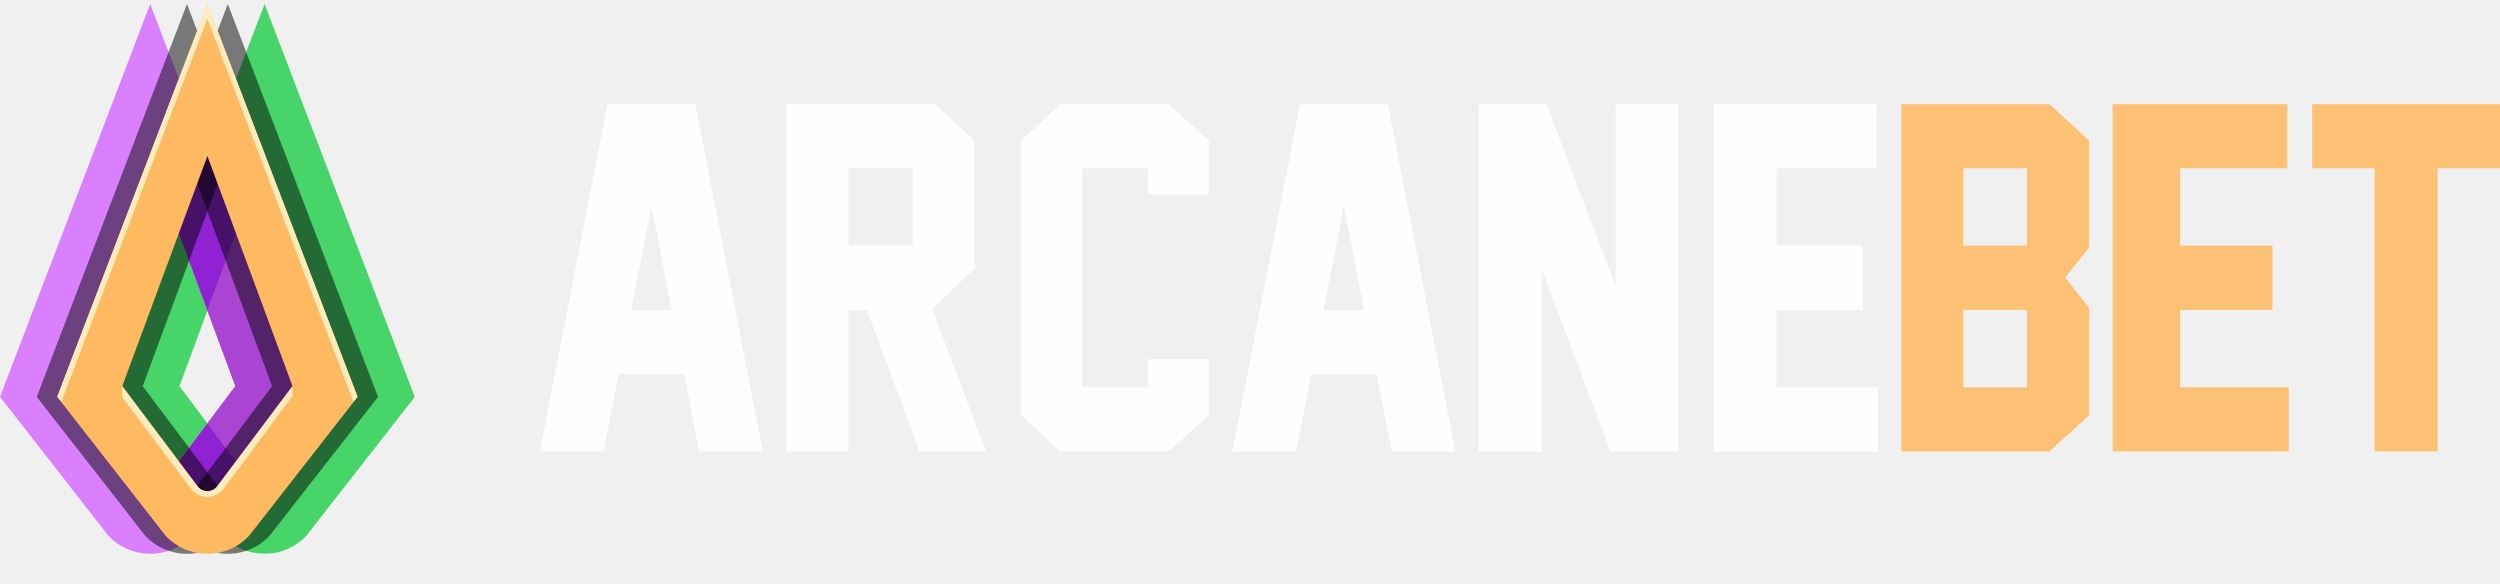
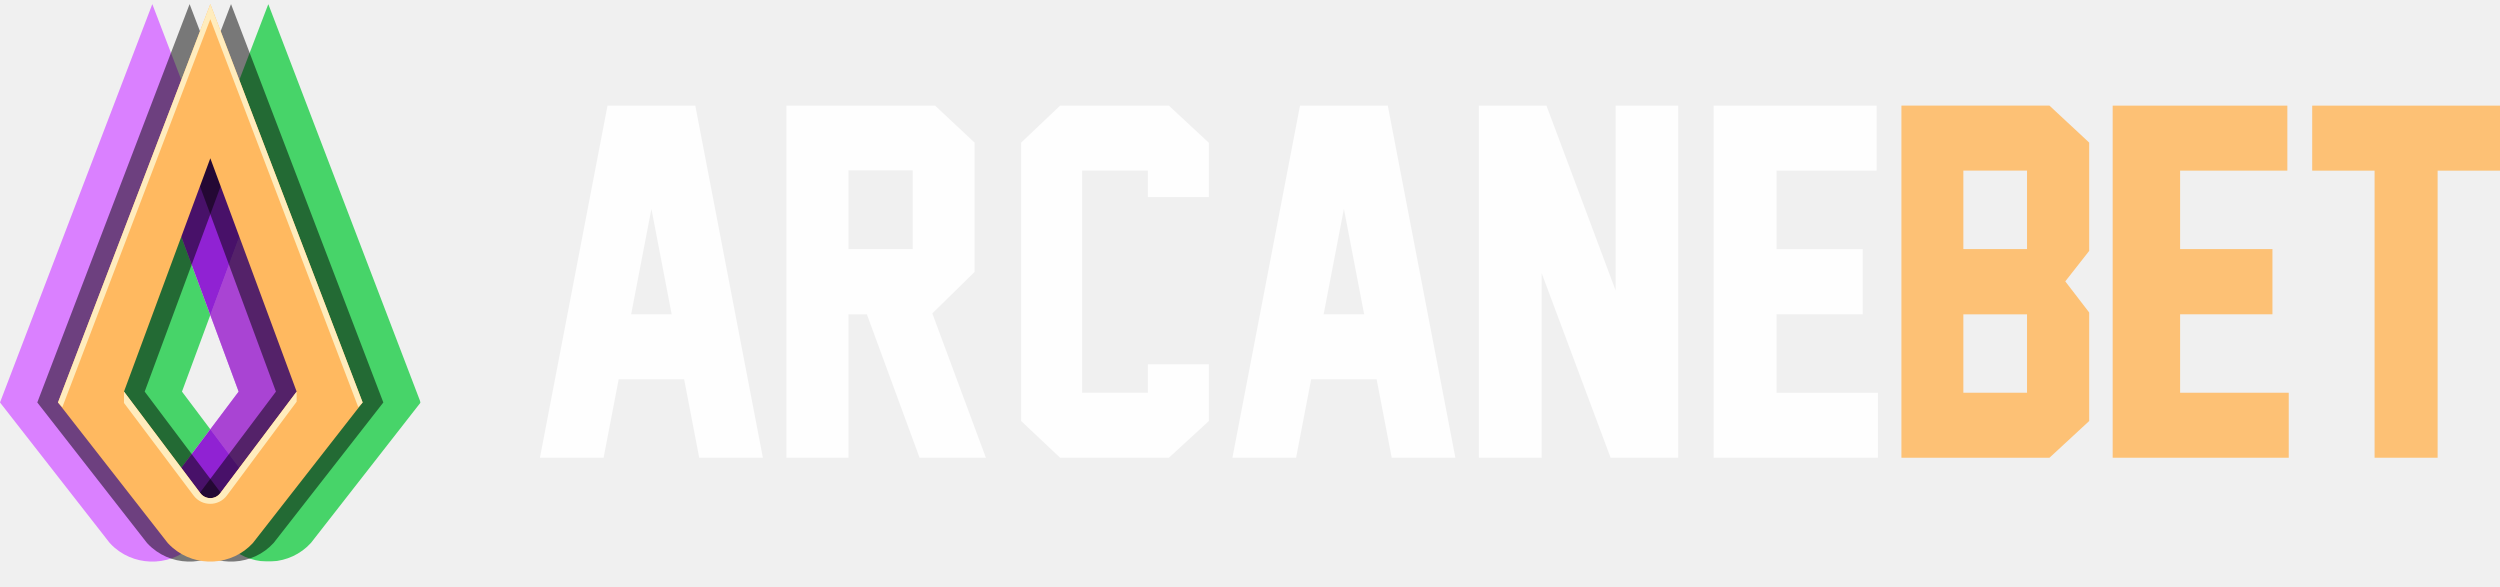
- <svg xmlns="http://www.w3.org/2000/svg" xmlns:xlink="http://www.w3.org/1999/xlink" width="180px" height="42px" viewBox="0 0 180 42" version="1.1">
+ <svg xmlns="http://www.w3.org/2000/svg" xmlns:xlink="http://www.w3.org/1999/xlink" width="213px" height="50px" viewBox="0 0 213 50" version="1.1">
  <defs>
-     <polygon id="path-1" points="0.226 0.126 15.159 0.126 15.159 39.708 0.226 39.708" />
+     <polygon id="path-1" points="0.272 0.152 18.191 0.152 18.191 47.65 0.272 47.65" />
  </defs>
-   <g id="cvi" stroke="none" stroke-width="1" fill="none" fill-rule="evenodd">
-     <g id="DCVI.-Colors-palette-Copy" transform="translate(-316, -732)">
-       <g id="Group-3" transform="translate(296, 140)">
-         <g id="clr-blck-copy-23" transform="translate(0, 572)">
-           <g id="LOGO" transform="translate(20, 20)">
-             <g id="Group-39">
-               <g id="Group-Copy" transform="translate(38.87324, 7.5)">
-                 <path d="M9.485,14.815 L8.029,7.336 L6.572,14.815 L9.485,14.815 Z M11.469,25 L10.384,19.43 L5.673,19.43 L4.588,25 L0,25 L4.866,0 L11.19,0 L16.056,25 L11.469,25 Z" id="Fill-1" fill="#FFFFFF" opacity="0.902" />
-                 <path d="M22.218,10.185 L26.843,10.185 L26.843,4.599 L22.218,4.599 L22.218,10.185 Z M32.113,25 L27.334,25 L23.539,14.815 L22.218,14.815 L22.218,25 L17.746,25 L17.746,0 L28.456,0 L31.298,2.625 L31.298,11.808 L28.256,14.752 L32.113,25 Z" id="Fill-2" fill="#FFFFFF" opacity="0.902" />
-                 <polygon id="Fill-3" fill="#FFFFFF" opacity="0.902" points="48.169 22.391 45.288 25 37.452 25 34.648 22.391 34.648 2.625 37.452 0 45.288 0 48.169 2.641 48.169 6.492 43.773 6.492 43.773 4.615 39.044 4.615 39.044 20.386 43.773 20.386 43.773 18.364 48.169 18.364" />
-                 <path d="M59.345,14.815 L57.888,7.336 L56.431,14.815 L59.345,14.815 Z M61.328,25 L60.243,19.43 L55.532,19.43 L54.447,25 L49.859,25 L54.726,0 L61.049,0 L65.915,25 L61.328,25 Z" id="Fill-4" fill="#FFFFFF" opacity="0.902" />
-                 <polygon id="Fill-5" fill="#FFFFFF" opacity="0.902" points="77.089 25 72.128 11.903 72.128 25 67.606 25 67.606 0 72.473 0 77.45 13.113 77.45 0 81.957 0 81.957 24.968 81.972 25" />
-                 <polygon id="Fill-6" fill="#FFFFFF" opacity="0.902" points="96.338 25 84.507 25 84.507 0 96.244 0 96.244 4.615 89.039 4.615 89.039 10.185 95.244 10.185 95.244 14.815 89.039 14.815 89.039 20.385 96.338 20.385" />
-                 <path d="M102.488,20.386 L107.073,20.386 L107.073,14.815 L102.488,14.815 L102.488,20.386 Z M102.488,10.185 L107.073,10.185 L107.073,4.615 L102.488,4.615 L102.488,10.185 Z M111.549,22.391 L108.689,25 L98.028,25 L98.028,0 L108.689,0 L111.549,2.625 L111.549,10.312 L109.827,12.476 L111.549,14.688 L111.549,22.391 Z" id="Fill-7" fill="#FFB960" opacity="0.852" />
-                 <polygon id="Fill-8" fill="#FFB960" opacity="0.852" points="125.915 25 113.239 25 113.239 0 125.815 0 125.815 4.615 118.095 4.615 118.095 10.185 124.744 10.185 124.744 14.815 118.095 14.815 118.095 20.385 125.915 20.385" />
-                 <polygon id="Fill-9" fill="#FFB960" opacity="0.852" points="127.606 0 127.606 4.616 132.097 4.616 132.097 25 136.635 25 136.635 4.616 141.127 4.616 141.127 0" />
-               </g>
-               <g id="Logo">
-                 <g id="Group-32">
-                   <g id="Group-3" transform="translate(14.70588, 0.165839)">
-                     <mask id="mask-2" fill="white">
-                       <use xlink:href="#path-1" />
-                     </mask>
-                     <g id="Clip-2" />
-                     <path d="M4.344,0.126 L0.226,10.895 L2.353,16.454 L4.344,11.071 L10.474,27.638 L5.051,34.85 C4.698,35.32 3.99,35.32 3.637,34.85 L2.782,33.713 L0.226,36.985 L1.319,38.385 C1.429,38.506 1.546,38.619 1.671,38.726 C3.341,40.159 5.893,40.006 7.369,38.385 L15.159,28.409 L4.344,0.126 Z" id="Fill-1" fill="#47D469" mask="url(#mask-2)" />
-                   </g>
-                   <polygon id="Fill-10" fill="#47D469" points="14.932 22.366 12.806 16.62 8.235 28.575 12.377 33.879 14.932 30.48 12.92 27.804" />
-                   <path d="M10.108,35.016 L4.685,27.804 L10.814,11.237 L16.944,27.804 L11.522,35.016 C11.169,35.485 10.46,35.485 10.108,35.016 Z M10.814,0.292 L2.94117647e-05,28.575 L7.79,38.551 C7.9,38.671 8.017,38.785 8.141,38.892 C9.812,40.324 12.363,40.172 13.839,38.551 L21.629,28.575 L10.814,0.292 Z" id="Fill-12" fill="#DA80FF" />
-                   <polygon id="Fill-14" fill="#A944D3" points="16.944 27.804 14.932 30.48 17.488 33.879 21.63 28.575 17.058 16.62 14.932 22.366" />
-                   <polygon id="Fill-16" fill="#A944D3" style="mix-blend-mode: multiply;" points="14.932 30.48 12.377 33.879 14.932 37.151 17.488 33.879" />
-                   <polygon id="Fill-18" fill="#A944D3" style="mix-blend-mode: multiply;" points="14.932 22.366 17.058 16.62 14.932 11.061 12.806 16.62" />
-                   <path d="M15.696,35.016 L10.273,27.804 L16.403,11.237 L22.532,27.804 L17.11,35.016 C16.757,35.485 16.049,35.485 15.696,35.016 Z M16.403,0.292 L5.588,28.575 L13.378,38.551 C13.488,38.671 13.606,38.785 13.729,38.892 C15.4,40.324 17.951,40.172 19.428,38.551 L27.218,28.575 L16.403,0.292 Z" id="Fill-22" fill="#000000" opacity="0.5" />
-                   <path d="M12.755,35.016 L7.332,27.804 L13.461,11.237 L19.591,27.804 L14.169,35.016 C13.816,35.485 13.107,35.485 12.755,35.016 Z M13.461,0.292 L2.647,28.575 L10.437,38.551 C10.547,38.671 10.664,38.785 10.788,38.892 C12.459,40.324 15.01,40.172 16.486,38.551 L24.276,28.575 L13.461,0.292 Z" id="Fill-24" fill="#000000" opacity="0.5" />
-                   <path d="M14.225,35.016 L8.803,27.804 L14.932,11.237 L21.062,27.804 L15.639,35.016 C15.287,35.485 14.578,35.485 14.225,35.016 Z M14.932,0.292 L4.118,28.575 L11.907,38.551 C12.017,38.671 12.135,38.785 12.259,38.892 C13.929,40.324 16.481,40.172 17.957,38.551 L25.747,28.575 L14.932,0.292 Z" id="Fill-26" fill="#FFB960" />
-                   <polygon id="Fill-28" fill="#FFECBD" points="14.932 1.361 25.44 28.913 25.747 28.575 14.932 0.292 4.117 28.575 4.425 28.913" />
-                   <path d="M16.109,35.179 L21.062,28.519 L21.062,27.804 L15.639,35.016 C15.287,35.485 14.578,35.485 14.225,35.016 L8.802,27.804 L8.802,28.609 L13.747,35.185 C14.337,35.97 15.523,35.967 16.109,35.179" id="Fill-30" fill="#FFECBD" />
+   <g id="Symbols" stroke="none" stroke-width="1" fill="none" fill-rule="evenodd">
+     <g id="BLCK/Header-Signed-in-ESPORT" transform="translate(-24, -16)">
+       <g id="Group-6">
+         <g id="LOGO" transform="translate(24, 16)">
+           <g id="Group-39">
+             <g id="Group-Copy" transform="translate(46, 9)">
+               <path d="M11.224,17.778 L9.501,8.804 L7.776,17.778 L11.224,17.778 Z M13.572,30 L12.287,23.316 L6.713,23.316 L5.429,30 L0,30 L5.759,0 L13.241,0 L19,30 L13.572,30 Z" id="Fill-1" fill="#FFFFFF" opacity="0.902" />
+               <path d="M26.292,12.221 L31.764,12.221 L31.764,5.519 L26.292,5.519 L26.292,12.221 Z M38,30 L32.346,30 L27.855,17.779 L26.292,17.779 L26.292,30 L21,30 L21,0 L33.673,0 L37.037,3.15 L37.037,14.169 L33.436,17.702 L38,30 Z" id="Fill-2" fill="#FFFFFF" opacity="0.902" />
+               <polygon id="Fill-3" fill="#FFFFFF" opacity="0.902" points="57 26.869 53.591 30 44.319 30 41 26.869 41 3.15 44.319 0 53.591 0 57 3.169 57 7.791 51.798 7.791 51.798 5.538 46.202 5.538 46.202 24.463 51.798 24.463 51.798 22.037 57 22.037" />
+               <path d="M70.224,17.778 L68.501,8.804 L66.776,17.778 L70.224,17.778 Z M72.572,30 L71.287,23.316 L65.713,23.316 L64.429,30 L59,30 L64.759,0 L72.241,0 L78,30 L72.572,30 Z" id="Fill-4" fill="#FFFFFF" opacity="0.902" />
+               <polygon id="Fill-5" fill="#FFFFFF" opacity="0.902" points="91.222 30 85.352 14.284 85.352 30 80 30 80 0 85.76 0 91.649 15.735 91.649 0 96.982 0 96.982 29.962 97 30" />
+               <polygon id="Fill-6" fill="#FFFFFF" opacity="0.902" points="114 30 100 30 100 0 113.889 0 113.889 5.538 105.363 5.538 105.363 12.222 112.706 12.222 112.706 17.778 105.363 17.778 105.363 24.462 114 24.462" />
+               <path d="M121.278,24.463 L126.703,24.463 L126.703,17.779 L121.278,17.779 L121.278,24.463 Z M121.278,12.221 L126.703,12.221 L126.703,5.538 L121.278,5.538 L121.278,12.221 Z M132,26.869 L128.615,30 L116,30 L116,0 L128.615,0 L132,3.15 L132,12.374 L129.962,14.972 L132,17.626 L132,26.869 Z" id="Fill-7" fill="#FFB960" opacity="0.852" />
+               <polygon id="Fill-8" fill="#FFB960" opacity="0.852" points="149 30 134 30 134 0 148.881 0 148.881 5.538 139.746 5.538 139.746 12.222 147.613 12.222 147.613 17.778 139.746 17.778 139.746 24.462 149 24.462" />
+               <polygon id="Fill-9" fill="#FFB960" opacity="0.852" points="151 0 151 5.539 156.315 5.539 156.315 30 161.685 30 161.685 5.539 167 5.539 167 0" />
+             </g>
+             <g id="Logo/Stone/E-sport">
+               <g id="Group-32">
+                 <g id="Group-3" transform="translate(17.64706, 0.199007)">
+                   <mask id="mask-2" fill="white">
+                     <use xlink:href="#path-1" />
+                   </mask>
+                   <g id="Clip-2" />
+                   <path d="M5.213,0.152 L0.272,13.074 L2.823,19.745 L5.213,13.285 L12.568,33.166 L6.061,41.82 C5.638,42.383 4.788,42.383 4.364,41.82 L3.338,40.455 L0.272,44.382 L1.583,46.062 C1.715,46.207 1.856,46.343 2.005,46.471 C4.01,48.19 7.071,48.007 8.842,46.062 L18.191,34.091 L5.213,0.152 Z" id="Fill-1" fill="#47D469" mask="url(#mask-2)" />
                </g>
+                 <polygon id="Fill-10" fill="#47D469" points="17.919 26.839 15.368 19.944 9.882 34.29 14.852 40.654 17.919 36.576 15.504 33.365" />
+                 <path d="M12.129,42.019 L5.622,33.365 L12.977,13.484 L20.333,33.365 L13.826,42.019 C13.403,42.582 12.552,42.582 12.129,42.019 Z M12.977,0.35 L3.52941176e-05,34.29 L9.348,46.261 C9.48,46.406 9.621,46.542 9.769,46.67 C11.774,48.389 14.836,48.206 16.607,46.261 L25.955,34.29 L12.977,0.35 Z" id="Fill-12" fill="#DA80FF" />
+                 <polygon id="Fill-14" fill="#A944D3" points="20.333 33.365 17.919 36.576 20.985 40.654 25.955 34.29 20.47 19.944 17.919 26.839" />
+                 <polygon id="Fill-16" fill="#A944D3" style="mix-blend-mode: multiply;" points="17.919 36.576 14.852 40.655 17.919 44.581 20.985 40.655" />
+                 <polygon id="Fill-18" fill="#A944D3" style="mix-blend-mode: multiply;" points="17.919 26.839 20.47 19.944 17.919 13.273 15.368 19.944" />
+                 <path d="M18.835,42.019 L12.328,33.365 L19.683,13.484 L27.039,33.365 L20.532,42.019 C20.109,42.582 19.258,42.582 18.835,42.019 Z M19.683,0.35 L6.706,34.29 L16.054,46.261 C16.186,46.406 16.327,46.542 16.475,46.67 C18.48,48.389 21.541,48.206 23.313,46.261 L32.661,34.29 L19.683,0.35 Z" id="Fill-22" fill="#000000" opacity="0.5" />
+                 <path d="M15.306,42.019 L8.799,33.365 L16.154,13.484 L23.509,33.365 L17.003,42.019 C16.579,42.582 15.729,42.582 15.306,42.019 Z M16.154,0.35 L3.177,34.29 L12.524,46.261 C12.656,46.406 12.797,46.542 12.946,46.67 C14.951,48.389 18.012,48.206 19.784,46.261 L29.132,34.29 L16.154,0.35 Z" id="Fill-24" fill="#000000" opacity="0.5" />
+                 <path d="M17.07,42.019 L10.563,33.365 L17.919,13.484 L25.274,33.365 L18.767,42.019 C18.344,42.582 17.494,42.582 17.07,42.019 Z M17.919,0.35 L4.941,34.29 L14.289,46.261 C14.421,46.406 14.562,46.542 14.711,46.67 C16.715,48.389 19.777,48.206 21.549,46.261 L30.897,34.29 L17.919,0.35 Z" id="Fill-26" fill="#FFB960" />
+                 <polygon id="Fill-28" fill="#FFECBD" points="17.919 1.633 30.527 34.695 30.897 34.29 17.919 0.351 4.941 34.29 5.31 34.695" />
+                 <path d="M19.331,42.215 L25.274,34.223 L25.274,33.365 L18.767,42.019 C18.344,42.582 17.494,42.582 17.07,42.019 L10.563,33.365 L10.563,34.331 L16.497,42.223 C17.205,43.164 18.628,43.161 19.331,42.215" id="Fill-30" fill="#FFECBD" />
              </g>
            </g>
          </g>
        </g>
      </g>
    </g>
  </g>
</svg>
